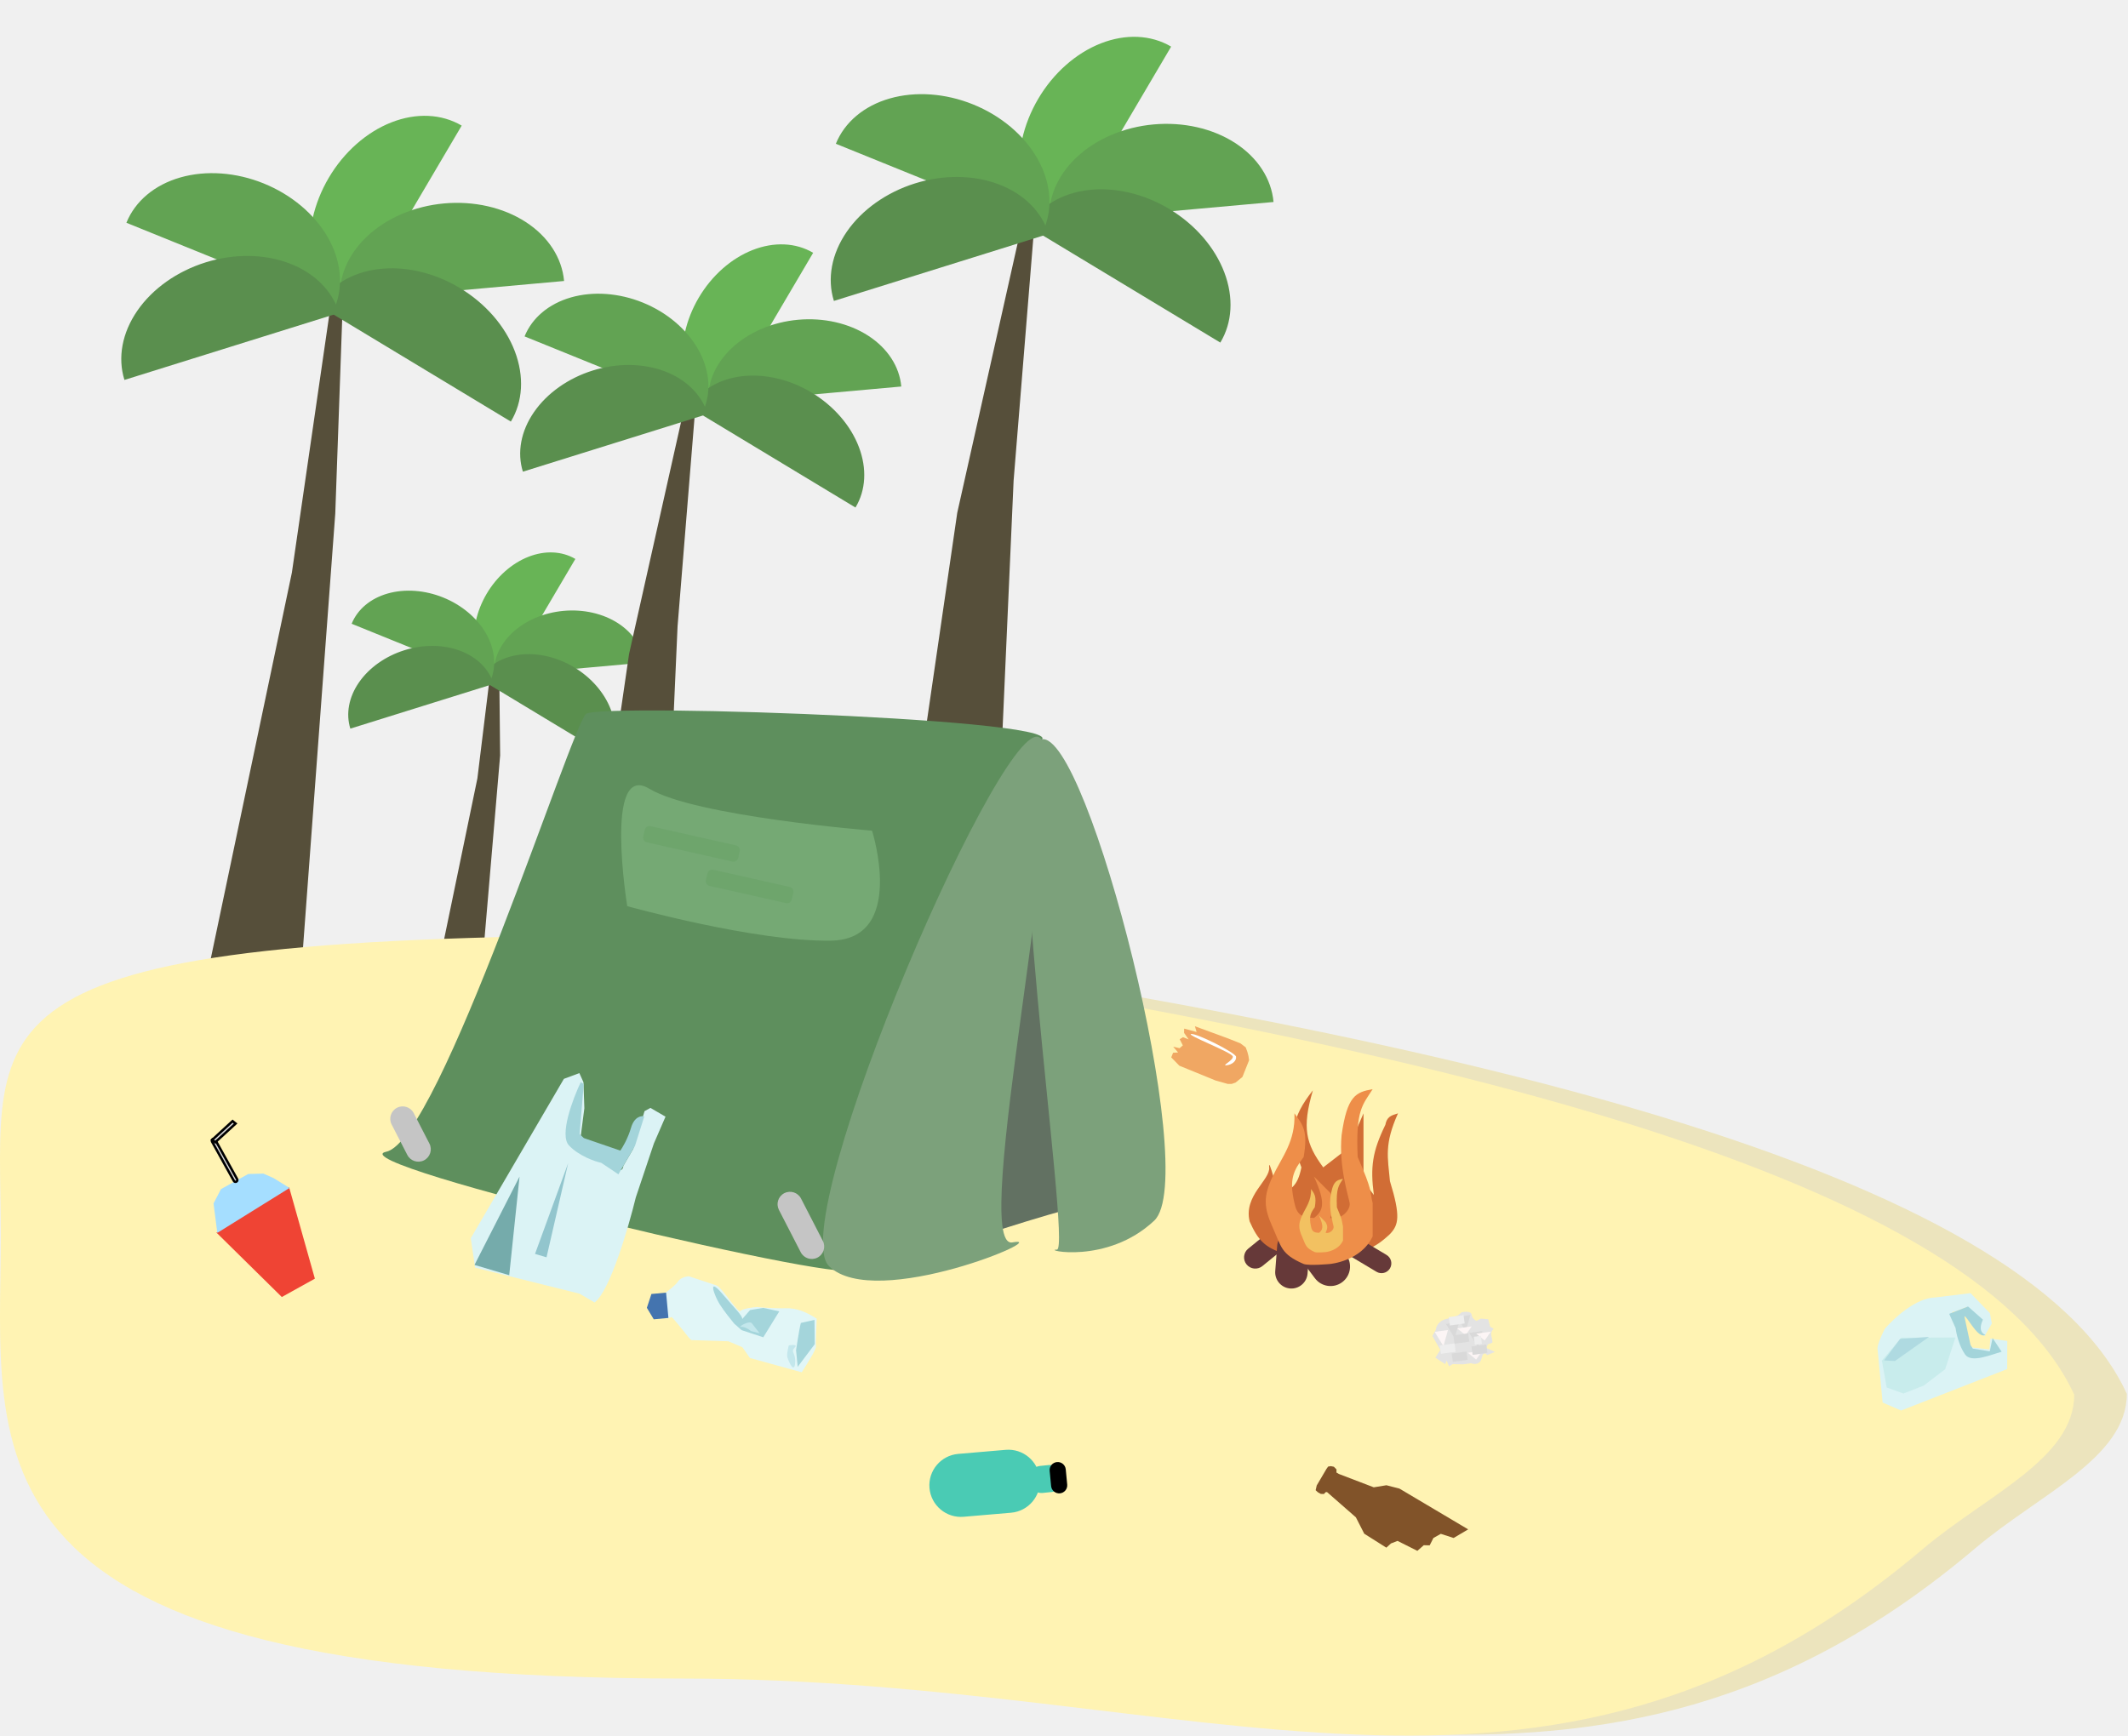
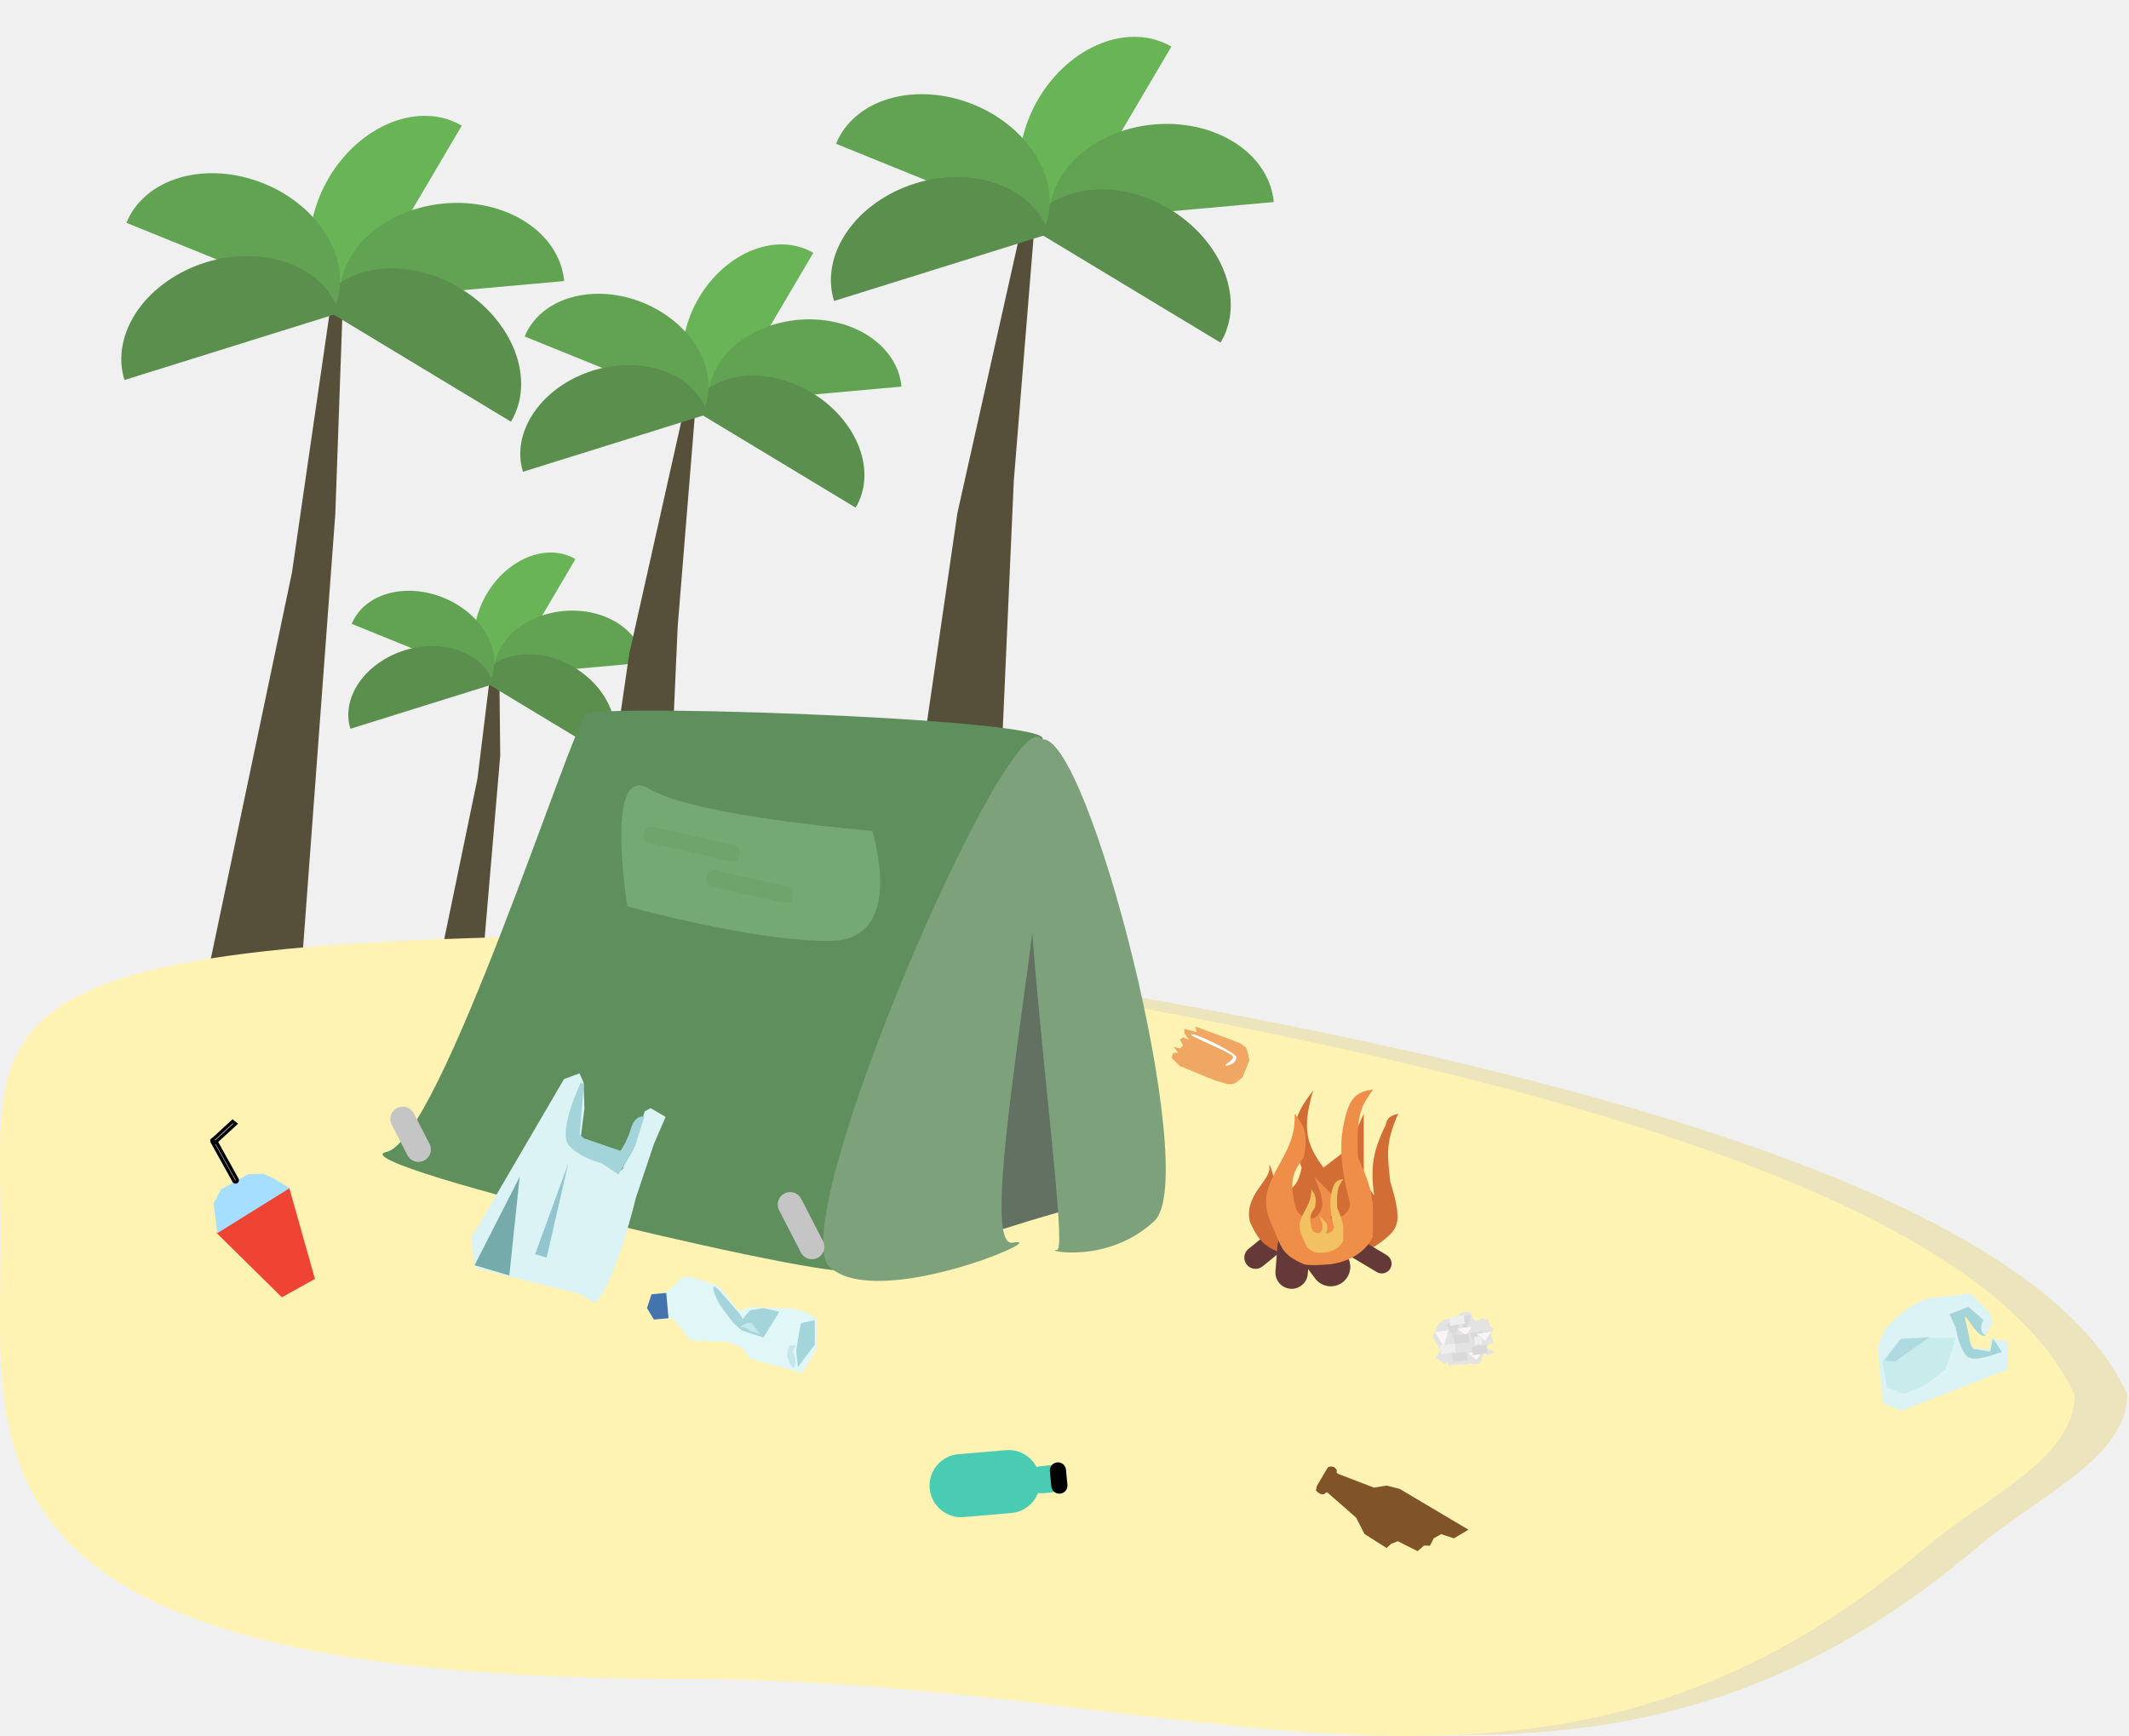
- <svg xmlns="http://www.w3.org/2000/svg" width="885" height="722" viewBox="0 0 885 722" fill="none">
+ <svg xmlns="http://www.w3.org/2000/svg" width="667" height="544" viewBox="0 0 667 544" fill="none">
  <g id="island-primary">
    <g id="beach-n-palms">
      <g id="palms">
        <g id="palm-four">
-           <path id="tree" d="M144.14 81.344L139.434 213.614L123.404 429.405L81.13 429.852L121.386 238.215L144.14 81.344Z" fill="#564F3A" />
-           <path id="blader" d="M144.514 132.869C136.148 127.939 130.626 118.965 129.164 107.921C127.702 96.876 130.419 84.666 136.717 73.975C143.016 63.285 152.38 54.991 162.749 50.917C173.119 46.844 183.644 47.324 192.011 52.253L168.262 92.561L144.514 132.869Z" fill="#68B456" />
-           <path id="blader_2" d="M141.402 125.289C140.531 115.618 144.604 105.9 152.726 98.274C160.847 90.648 172.353 85.738 184.71 84.624C197.068 83.51 209.265 86.284 218.62 92.335C227.974 98.386 233.72 107.218 234.591 116.889L187.997 121.089L141.402 125.289Z" fill="#62A353" />
-           <path id="blader_3" d="M132.358 127.013C137.377 118.7 146.41 113.276 157.47 111.933C168.53 110.589 180.71 113.438 191.332 119.851C201.954 126.264 210.147 135.717 214.108 146.129C218.07 156.542 217.476 167.062 212.457 175.375L172.408 151.194L132.358 127.013Z" fill="#5A8F4E" />
-           <path id="blader_4" d="M52.566 92.668C56.214 83.669 64.281 76.89 74.991 73.823C85.702 70.756 98.179 71.652 109.678 76.313C121.176 80.975 130.755 89.02 136.306 98.679C141.857 108.339 142.927 118.821 139.279 127.82L95.922 110.244L52.566 92.668Z" fill="#62A353" />
-           <path id="blader_5" d="M51.752 158.048C48.858 148.78 50.786 138.421 57.114 129.251C63.441 120.082 73.65 112.852 85.493 109.153C97.337 105.454 109.845 105.588 120.266 109.527C130.688 113.465 138.169 120.885 141.064 130.154L96.408 144.101L51.752 158.048Z" fill="#5A8F4E" />
+           <path id="tree" d="M108.603 61.29L105.057 160.951L92.979 323.541L61.127 323.877L91.458 179.486L108.603 61.29Z" fill="#564F3A" />
+           <path id="blader" d="M108.885 100.112C102.581 96.398 98.421 89.636 97.319 81.315C96.217 72.993 98.264 63.793 103.01 55.738C107.756 47.683 114.811 41.434 122.624 38.365C130.437 35.295 138.368 35.657 144.671 39.371L126.778 69.742L108.885 100.112Z" fill="#68B456" />
+           <path id="blader_2" d="M106.54 94.401C105.883 87.114 108.952 79.792 115.071 74.046C121.191 68.3 129.86 64.6 139.171 63.761C148.482 62.922 157.672 65.012 164.72 69.571C171.769 74.13 176.097 80.785 176.754 88.072L141.647 91.236L106.54 94.401Z" fill="#62A353" />
+           <path id="blader_3" d="M99.725 95.7C103.507 89.437 110.313 85.349 118.646 84.337C126.979 83.325 136.157 85.471 144.16 90.303C152.163 95.135 158.336 102.258 161.321 110.103C164.306 117.949 163.859 125.875 160.077 132.139L129.901 113.919L99.725 95.7Z" fill="#5A8F4E" />
+           <path id="blader_4" d="M39.606 69.822C42.354 63.042 48.432 57.934 56.502 55.623C64.572 53.312 73.973 53.987 82.637 57.499C91.301 61.012 98.518 67.073 102.701 74.352C106.883 81.629 107.689 89.528 104.94 96.308L72.273 83.065L39.606 69.822Z" fill="#62A353" />
+           <path id="blader_5" d="M38.992 119.084C36.811 112.1 38.264 104.295 43.032 97.386C47.8 90.478 55.491 85.03 64.415 82.243C73.338 79.456 82.763 79.557 90.615 82.525C98.468 85.492 104.104 91.083 106.285 98.066L72.639 108.575L38.992 119.084Z" fill="#5A8F4E" />
        </g>
        <g id="palm-three">
-           <path id="tree_2" d="M207.341 251.925L207.999 314.229L193.507 484.148L165.301 484.446L198.538 323.802L207.341 251.925Z" fill="#564F3A" />
-           <path id="blader_6" d="M207.589 286.302C202.008 283.013 198.324 277.026 197.348 269.657C196.372 262.288 198.185 254.141 202.387 247.009C206.59 239.876 212.837 234.342 219.756 231.624C226.674 228.907 233.697 229.227 239.279 232.516L223.434 259.409L207.589 286.302Z" fill="#68B456" />
-           <path id="blader_7" d="M205.515 281.244C204.934 274.791 207.651 268.308 213.07 263.219C218.489 258.131 226.165 254.855 234.41 254.112C242.655 253.369 250.793 255.22 257.034 259.257C263.275 263.294 267.108 269.187 267.69 275.639L236.603 278.442L205.515 281.244Z" fill="#62A353" />
-           <path id="blader_8" d="M199.481 282.395C202.829 276.849 208.856 273.229 216.235 272.333C223.614 271.437 231.74 273.337 238.827 277.616C245.914 281.895 251.38 288.202 254.024 295.149C256.667 302.096 256.271 309.115 252.922 314.661L226.201 298.528L199.481 282.395Z" fill="#5A8F4E" />
-           <path id="blader_9" d="M146.245 259.479C148.679 253.475 154.061 248.952 161.207 246.906C168.353 244.859 176.678 245.457 184.35 248.567C192.022 251.677 198.412 257.045 202.116 263.49C205.82 269.934 206.533 276.928 204.099 282.932L175.172 271.206L146.245 259.479Z" fill="#62A353" />
-           <path id="blader_10" d="M145.702 303.101C143.77 296.917 145.057 290.005 149.279 283.888C153.5 277.77 160.311 272.946 168.213 270.478C176.115 268.01 184.46 268.1 191.414 270.727C198.367 273.355 203.358 278.306 205.29 284.49L175.496 293.795L145.702 303.101Z" fill="#5A8F4E" />
+           <path id="tree_2" d="M156.223 189.816L156.718 236.759L145.799 364.787L124.547 365.012L149.589 243.973L156.223 189.816Z" fill="#564F3A" />
+           <path id="blader_6" d="M156.409 215.717C152.203 213.24 149.428 208.728 148.693 203.176C147.958 197.624 149.323 191.486 152.49 186.112C155.656 180.738 160.363 176.568 165.576 174.52C170.789 172.472 176.08 172.714 180.286 175.192L168.347 195.455L156.409 215.717Z" fill="#68B456" />
+           <path id="blader_7" d="M154.847 211.906C154.409 207.045 156.456 202.16 160.539 198.326C164.622 194.492 170.406 192.024 176.618 191.464C182.83 190.904 188.962 192.298 193.665 195.34C198.367 198.382 201.255 202.822 201.693 207.684L178.27 209.795L154.847 211.906Z" fill="#62A353" />
+           <path id="blader_8" d="M150.3 212.773C152.823 208.595 157.364 205.868 162.924 205.192C168.483 204.517 174.607 205.949 179.946 209.173C185.286 212.397 189.404 217.149 191.396 222.383C193.388 227.618 193.089 232.906 190.566 237.085L170.433 224.929L150.3 212.773Z" fill="#5A8F4E" />
+           <path id="blader_9" d="M110.189 195.507C112.023 190.983 116.078 187.576 121.463 186.034C126.847 184.492 133.119 184.942 138.899 187.286C144.68 189.629 149.495 193.673 152.286 198.529C155.076 203.385 155.614 208.655 153.78 213.178L131.985 204.343L110.189 195.507Z" fill="#62A353" />
+           <path id="blader_10" d="M109.78 228.375C108.324 223.715 109.294 218.508 112.475 213.899C115.656 209.289 120.787 205.655 126.741 203.795C132.695 201.935 138.983 202.003 144.222 203.983C149.461 205.963 153.222 209.693 154.677 214.352L132.228 221.364L109.78 228.375Z" fill="#5A8F4E" />
        </g>
        <g id="palm-two">
-           <path id="tree_3" d="M291.801 137.308L281.788 260.562L273.954 436.88L237.568 437.264L261.616 272.062L291.801 137.308Z" fill="#564F3A" />
-           <path id="blader_11" d="M297.299 174.542C290.099 170.299 285.346 162.576 284.088 153.07C282.829 143.564 285.168 133.054 290.589 123.853C296.01 114.652 304.069 107.514 312.994 104.008C321.919 100.501 330.978 100.915 338.179 105.158L317.739 139.85L297.299 174.542Z" fill="#68B456" />
-           <path id="blader_12" d="M294.622 168.018C293.872 159.694 297.377 151.33 304.368 144.766C311.358 138.203 321.26 133.977 331.896 133.018C342.532 132.059 353.031 134.446 361.082 139.654C369.133 144.862 374.078 152.464 374.828 160.788L334.725 164.403L294.622 168.018Z" fill="#62A353" />
-           <path id="blader_13" d="M286.837 169.503C291.157 162.348 298.931 157.679 308.45 156.523C317.969 155.367 328.453 157.818 337.595 163.338C346.737 168.858 353.788 176.994 357.198 185.956C360.608 194.918 360.097 203.972 355.777 211.127L321.307 190.315L286.837 169.503Z" fill="#5A8F4E" />
-           <path id="blader_14" d="M218.161 139.941C221.301 132.196 228.244 126.362 237.462 123.722C246.68 121.082 257.419 121.853 267.316 125.865C277.213 129.877 285.457 136.802 290.235 145.115C295.013 153.429 295.933 162.451 292.793 170.196L255.477 155.069L218.161 139.941Z" fill="#62A353" />
-           <path id="blader_15" d="M217.462 196.214C214.97 188.237 216.63 179.321 222.076 171.429C227.522 163.537 236.308 157.314 246.502 154.131C256.695 150.947 267.461 151.063 276.431 154.452C285.4 157.842 291.839 164.228 294.331 172.206L255.896 184.21L217.462 196.214Z" fill="#5A8F4E" />
+           <path id="tree_3" d="M219.859 103.457L212.315 196.324L206.412 329.173L178.997 329.462L197.116 204.989L219.859 103.457Z" fill="#564F3A" />
+           <path id="blader_11" d="M224.002 131.511C218.576 128.315 214.996 122.495 214.047 115.333C213.099 108.17 214.861 100.252 218.946 93.319C223.03 86.387 229.103 81.008 235.827 78.366C242.552 75.724 249.377 76.036 254.803 79.233L239.402 105.372L224.002 131.511Z" fill="#68B456" />
+           <path id="blader_12" d="M221.985 126.595C221.42 120.323 224.061 114.022 229.328 109.076C234.595 104.131 242.056 100.947 250.07 100.224C258.084 99.502 265.994 101.301 272.06 105.225C278.126 109.149 281.852 114.876 282.417 121.148L252.201 123.872L221.985 126.595Z" fill="#62A353" />
+           <path id="blader_13" d="M216.119 127.714C219.374 122.323 225.232 118.805 232.404 117.934C239.576 117.063 247.475 118.91 254.364 123.069C261.252 127.228 266.565 133.358 269.134 140.111C271.703 146.863 271.318 153.686 268.063 159.076L242.091 143.395L216.119 127.714Z" fill="#5A8F4E" />
+           <path id="blader_14" d="M164.375 105.441C166.741 99.605 171.972 95.209 178.918 93.22C185.863 91.231 193.955 91.812 201.412 94.835C208.868 97.858 215.08 103.075 218.68 109.339C222.28 115.603 222.973 122.401 220.608 128.237L192.491 116.839L164.375 105.441Z" fill="#62A353" />
+           <path id="blader_15" d="M163.847 147.84C161.97 141.829 163.22 135.112 167.324 129.165C171.427 123.219 178.047 118.53 185.728 116.132C193.408 113.733 201.52 113.82 208.278 116.374C215.036 118.928 219.888 123.74 221.765 129.75L192.806 138.795L163.847 147.84Z" fill="#5A8F4E" />
        </g>
        <g id="palm-one">
-           <path id="tree_4" d="M433.175 56.745L421.542 199.949L412.44 404.807L370.165 405.253L398.105 213.311L433.175 56.745Z" fill="#564F3A" />
-           <path id="blader_16" d="M439.565 100.005C431.199 95.076 425.677 86.102 424.215 75.057C422.753 64.012 425.47 51.802 431.768 41.112C438.067 30.422 447.431 22.127 457.8 18.053C468.169 13.98 478.695 14.46 487.061 19.39L463.313 59.697L439.565 100.005Z" fill="#68B456" />
-           <path id="blader_17" d="M436.454 92.425C435.583 82.754 439.656 73.037 447.777 65.41C455.899 57.784 467.404 52.874 479.762 51.76C492.119 50.647 504.317 53.42 513.672 59.471C523.026 65.522 528.771 74.355 529.643 84.026L483.049 88.225L436.454 92.425Z" fill="#62A353" />
-           <path id="blader_18" d="M427.41 94.151C432.429 85.838 441.462 80.413 452.522 79.07C463.581 77.727 475.762 80.575 486.384 86.988C497.005 93.401 505.198 102.854 509.16 113.267C513.122 123.68 512.528 134.199 507.509 142.512L467.46 118.331L427.41 94.151Z" fill="#5A8F4E" />
-           <path id="blader_19" d="M347.618 59.804C351.266 50.806 359.333 44.027 370.043 40.96C380.754 37.892 393.231 38.788 404.729 43.45C416.228 48.111 425.807 56.157 431.358 65.816C436.909 75.475 437.978 85.957 434.33 94.957L390.974 77.38L347.618 59.804Z" fill="#62A353" />
-           <path id="blader_20" d="M346.804 125.185C343.909 115.917 345.838 105.558 352.165 96.388C358.493 87.219 368.701 79.989 380.545 76.29C392.388 72.591 404.897 72.725 415.318 76.664C425.74 80.602 433.221 88.022 436.116 97.291L391.46 111.238L346.804 125.185Z" fill="#5A8F4E" />
+           <path id="tree_4" d="M326.38 42.755L317.615 150.654L310.757 305.006L278.904 305.343L299.956 160.722L326.38 42.755Z" fill="#564F3A" />
+           <path id="blader_16" d="M331.194 75.35C324.891 71.636 320.73 64.874 319.629 56.553C318.527 48.231 320.574 39.031 325.32 30.976C330.065 22.921 337.121 16.672 344.934 13.603C352.747 10.533 360.677 10.895 366.981 14.609L349.088 44.98L331.194 75.35Z" fill="#68B456" />
+           <path id="blader_17" d="M328.85 69.639C328.194 62.352 331.262 55.03 337.382 49.284C343.501 43.538 352.17 39.839 361.481 38.999C370.792 38.16 379.983 40.25 387.031 44.809C394.079 49.368 398.408 56.023 399.065 63.31L363.957 66.474L328.85 69.639Z" fill="#62A353" />
+           <path id="blader_18" d="M322.036 70.939C325.818 64.675 332.624 60.588 340.957 59.576C349.29 58.564 358.467 60.71 366.47 65.542C374.473 70.374 380.647 77.496 383.632 85.342C386.617 93.188 386.169 101.114 382.388 107.377L352.212 89.158L322.036 70.939Z" fill="#5A8F4E" />
+           <path id="blader_19" d="M261.916 45.06C264.665 38.28 270.743 33.172 278.813 30.861C286.883 28.55 296.284 29.225 304.947 32.737C313.611 36.25 320.828 42.312 325.011 49.59C329.194 56.867 329.999 64.766 327.251 71.546L294.583 58.303L261.916 45.06Z" fill="#62A353" />
+           <path id="blader_20" d="M261.303 94.322C259.122 87.339 260.575 79.534 265.342 72.625C270.11 65.716 277.802 60.269 286.725 57.481C295.649 54.694 305.073 54.796 312.926 57.763C320.778 60.73 326.415 66.321 328.596 73.305L294.95 83.814L261.303 94.322Z" fill="#5A8F4E" />
        </g>
      </g>
      <g id="beach">
-         <path id="Ellipse 12" d="M884.518 579.808C884.518 606.447 848.142 621.514 821.423 644.122C663.304 777.915 522.322 697.892 305.653 697.892C0.55 697.892 22.222 605.318 22.222 513.411C22.222 421.505 0.55 388.603 305.653 388.603C605.638 429.646 841.914 486.901 884.518 579.808Z" fill="#ECE4BD" />
-         <path id="Ellipse 13" d="M862.631 580.176C862.631 606.815 826.255 621.882 799.536 644.49C641.418 778.283 500.435 698.261 283.766 698.261C-21.337 698.261 0.335 605.686 0.335 513.78C0.335 421.874 -21.337 388.972 283.766 388.972C583.751 430.015 820.028 487.27 862.631 580.176Z" fill="#FFF3B3" />
+         <path id="Ellipse 12" d="M666.451 436.863C666.451 456.935 639.043 468.287 618.912 485.321C499.775 586.129 393.55 525.835 230.298 525.835C0.415 525.835 16.744 456.084 16.744 386.836C16.744 317.588 0.415 292.798 230.298 292.798C456.326 323.722 634.351 366.862 666.451 436.863Z" fill="#ECE4BD" />
+         <path id="Ellipse 13" d="M649.96 437.141C649.96 457.212 622.552 468.565 602.421 485.599C483.284 586.407 377.059 526.113 213.807 526.113C-16.077 526.113 0.253 456.362 0.253 387.114C0.253 317.866 -16.077 293.075 213.807 293.075C439.835 324 617.86 367.139 649.96 437.141Z" fill="#FFF3B3" />
      </g>
    </g>
    <g id="island items">
      <g id="tent">
-         <path id="Rectangle 24" d="M243.744 296.975C249.772 292.238 467.981 299.904 428.886 309.461C409.511 314.197 341.051 516.992 353.538 527.326C366.024 537.659 138.256 483.839 160.645 479.103C183.035 474.366 237.716 301.711 243.744 296.975Z" fill="#5E8F5D" />
-         <path id="Rectangle 25" d="M270.053 328.117C289.056 339.599 362.672 345.555 362.672 345.555C362.672 345.555 377.079 390.801 345.57 391.304C314.061 391.807 260.859 376.952 260.859 376.952C260.859 376.952 251.05 316.635 270.053 328.117Z" fill="#75A974" />
-         <path id="Polygon 5" d="M434.818 309.707C455.485 329.513 479.716 516.808 471.846 502.599C463.977 488.391 374.108 531.877 353.322 524.988C332.536 518.099 414.151 289.901 434.818 309.707Z" fill="#627162" />
-         <path id="boat front" d="M421.021 516.827C402.832 520.067 445.582 326.069 433.096 307.555C420.61 289.041 325.51 507.941 344.831 526.77C364.151 545.599 439.21 513.588 421.021 516.827Z" fill="#7CA17B" />
-         <path id="boat front_2" d="M439.554 519.823C446.012 519.823 413.851 311.8 433.096 307.555C452.34 303.31 499.714 489.209 480.027 507.767C460.339 526.325 433.095 519.823 439.554 519.823Z" fill="#7CA17B" />
-         <rect id="Rectangle 26" x="321.581" y="498.719" width="10.334" height="30.139" rx="5.167" transform="rotate(-27.2435 321.581 498.719)" fill="#C5C5C5" />
-         <rect id="Rectangle 27" x="160.509" y="463.183" width="10.334" height="24.586" rx="5.167" transform="rotate(-27.2435 160.509 463.183)" fill="#C5C5C5" />
+         <path id="Rectangle 24" d="M183.652 223.759C188.194 220.191 352.606 225.967 323.15 233.167C308.551 236.736 256.97 389.535 266.378 397.32C275.786 405.106 104.171 364.555 121.041 360.986C137.91 357.417 179.111 227.328 183.652 223.759Z" fill="#5E8F5D" />
+         <path id="Rectangle 25" d="M203.475 247.224C217.793 255.876 273.259 260.363 273.259 260.363C273.259 260.363 284.114 294.454 260.373 294.833C236.632 295.212 196.547 284.02 196.547 284.02C196.547 284.02 189.157 238.573 203.475 247.224Z" fill="#75A974" />
+         <path id="Polygon 5" d="M327.618 233.353C343.19 248.276 361.447 389.395 355.518 378.69C349.589 367.985 281.876 400.749 266.214 395.559C250.553 390.368 312.046 218.43 327.618 233.353Z" fill="#627162" />
+         <path id="boat front" d="M317.224 389.41C303.519 391.851 335.73 245.681 326.322 231.731C316.914 217.782 245.26 382.714 259.817 396.902C274.375 411.089 330.928 386.969 317.224 389.41Z" fill="#7CA17B" />
+         <path id="boat front_2" d="M331.187 391.667C336.053 391.667 311.821 234.93 326.321 231.732C340.821 228.533 376.516 368.601 361.682 382.584C346.848 396.567 326.321 391.667 331.187 391.667Z" fill="#7CA17B" />
+         <rect id="Rectangle 26" x="242.3" y="375.766" width="7.786" height="22.709" rx="3.893" transform="rotate(-27.2435 242.3 375.766)" fill="#C5C5C5" />
+         <rect id="Rectangle 27" x="120.938" y="348.991" width="7.786" height="18.525" rx="3.893" transform="rotate(-27.2435 120.938 348.991)" fill="#C5C5C5" />
        <g id="Rectangle 28" style="mix-blend-mode:color-burn">
-           <rect x="268.577" y="343.243" width="40.473" height="6.889" rx="2" transform="rotate(12.6673 268.577 343.243)" fill="#F2F2F2" />
+           <rect x="202.363" y="258.621" width="30.495" height="5.191" rx="2" transform="rotate(12.6673 202.363 258.621)" fill="#F2F2F2" />
        </g>
        <g id="Rectangle 29" style="mix-blend-mode:color-burn">
-           <rect x="294.674" y="361.375" width="36.579" height="6.889" rx="2" transform="rotate(12.6673 294.674 361.375)" fill="#F2F2F2" />
+           <rect x="222.026" y="272.283" width="27.561" height="5.191" rx="2" transform="rotate(12.6673 222.026 272.283)" fill="#F2F2F2" />
        </g>
      </g>
      <g id="cup">
-         <path id="Vector 15" d="M117.203 539.546L130.952 531.913L120.229 493.842L119.582 494.247L119.15 494.517L115.266 496.948L112.676 498.568L110.734 499.784L103.397 504.375L90.017 512.746L117.203 539.546Z" fill="#EF4434" />
-         <path id="Vector 16" d="M90.377 512.866L120.421 494.183L113.782 490.08L109.542 488.205L103.236 488.368L91.9 494.661L88.805 500.608L90.377 512.866Z" fill="#A5DEFF" />
+         <path id="Vector 15" d="M88.308 406.528L98.667 400.777L90.588 372.092L90.1 372.397L89.775 372.601L86.848 374.432L84.897 375.653L83.433 376.569L77.905 380.028L67.824 386.336L88.308 406.528Z" fill="#EF4434" />
+         <path id="Vector 16" d="M68.095 386.426L90.733 372.349L85.73 369.257L82.536 367.845L77.784 367.968L69.243 372.709L66.911 377.19L68.095 386.426Z" fill="#A5DEFF" />
        <g id="Rectangle 48">
-           <path d="M88.486 473.852C88.854 473.647 89.318 473.78 89.522 474.148L98.605 490.507C98.809 490.875 98.677 491.34 98.308 491.544C97.94 491.749 97.476 491.616 97.271 491.248L88.189 474.889C87.984 474.521 88.117 474.056 88.486 473.852Z" fill="#D9D9D9" />
-           <path d="M88.486 473.852C88.854 473.647 89.318 473.78 89.522 474.148L98.605 490.507C98.809 490.875 98.677 491.34 98.308 491.544C97.94 491.749 97.476 491.616 97.271 491.248L88.189 474.889C87.984 474.521 88.117 474.056 88.486 473.852Z" stroke="black" />
+           <path d="M66.671 357.03C66.948 356.876 67.298 356.976 67.452 357.254L74.295 369.579C74.449 369.857 74.349 370.207 74.072 370.361C73.794 370.515 73.444 370.415 73.29 370.137L66.447 357.811C66.293 357.534 66.393 357.184 66.671 357.03Z" fill="#D9D9D9" />
+           <path d="M66.671 357.03C66.948 356.876 67.298 356.976 67.452 357.254L74.295 369.579C74.449 369.857 74.349 370.207 74.072 370.361C73.794 370.515 73.444 370.415 73.29 370.137L66.447 357.811C66.293 357.534 66.393 357.184 66.671 357.03Z" stroke="black" />
        </g>
        <g id="Rectangle 49">
-           <path d="M96.728 466.385L97.982 467.387L89.535 475.151L88.281 474.15L96.728 466.385Z" fill="#D9D9D9" />
-           <path d="M96.728 466.385L97.982 467.387L89.535 475.151L88.281 474.15L96.728 466.385Z" stroke="black" />
+           <path d="M72.88 351.404L73.825 352.159L67.461 358.009L66.515 357.254L72.88 351.404Z" fill="#D9D9D9" />
+           <path d="M72.88 351.404L73.825 352.159L67.461 358.009L66.515 357.254L72.88 351.404Z" stroke="black" />
        </g>
      </g>
      <g id="bag">
-         <path id="Vector 13" d="M197.587 527.331L195.786 515.094L234.514 448.792L240.946 446.397L242.647 450.187L243.024 461.033L241.278 474.554C243.825 477.533 249.969 483.993 254.167 485.998C258.365 488.002 259.277 486.186 259.208 485.027L263.349 477.938L268.051 462.229L270.52 460.875L276.775 464.528L271.936 475.684L264.415 498.135C261.36 510.705 253.658 537.041 247.287 541.82L241.032 538.167L197.587 527.331Z" fill="#DBF3F5" />
-         <path id="Vector 14" d="M236.632 476.499C232.547 472.168 238.194 457.154 241.528 450.189L242.76 450.909L241.96 460.772L241.04 471.782L242.831 473.435L257.98 478.638C258.911 477.358 261.109 473.659 262.451 469.095C263.794 464.532 266.674 464.067 267.947 464.405L264.06 476.72L257.179 488.501L250.047 483.727C247.277 483.122 240.716 480.829 236.632 476.499Z" fill="#A3D4DA" />
-         <path id="Polygon 96" d="M216.075 489.438L211.772 530.471L197.337 526.195L216.075 489.438Z" fill="#75ABAB" />
-         <path id="Polygon 97" d="M236.297 483.84L227.291 523.03L222.507 521.613L236.297 483.84Z" fill="#92C5CD" />
+         <path id="Vector 13" d="M148.875 397.324L147.518 388.104L176.698 338.148L181.544 336.344L182.826 339.199L183.109 347.371L181.794 357.559C183.713 359.803 188.343 364.671 191.506 366.181C194.669 367.692 195.356 366.323 195.304 365.45L198.424 360.109L201.967 348.272L203.827 347.252L208.54 350.005L204.894 358.41L199.227 375.326C196.925 384.798 191.122 404.64 186.322 408.241L181.609 405.488L148.875 397.324Z" fill="#DBF3F5" />
+         <path id="Vector 14" d="M178.294 359.024C175.216 355.761 179.471 344.449 181.983 339.2L182.912 339.743L182.308 347.175L181.616 355.47L182.965 356.715L194.379 360.635C195.08 359.672 196.736 356.884 197.748 353.446C198.76 350.007 200.93 349.657 201.889 349.912L198.96 359.191L193.776 368.067L188.402 364.47C186.315 364.014 181.371 362.287 178.294 359.024Z" fill="#A3D4DA" />
+         <path id="Polygon 96" d="M162.805 368.773L159.564 399.69L148.687 396.468L162.805 368.773Z" fill="#75ABAB" />
+         <path id="Polygon 97" d="M178.042 364.555L171.256 394.083L167.652 393.016L178.042 364.555Z" fill="#92C5CD" />
      </g>
      <g id="paperball">
-         <path id="Vector 5" d="M620.265 555.817C619.849 554.256 620.73 553.14 621.223 552.777L619.725 551.909L618.919 548.796L615.875 548.521L614.064 549.466C613.471 549.253 612.231 548.442 612.019 546.903C611.807 545.365 609.165 545.59 607.871 545.896L606.639 546.951C606.36 547.2 604.953 547.892 601.552 548.665C598.151 549.438 597.205 551.962 597.157 553.128L595.7 555.731L599.007 561.534L596.951 564.789L601.014 567.452L601.633 566.039L602.643 568.365L604.147 567.462L608.544 567.551L611.801 567.101C613.013 567.566 615.592 567.792 616.205 564.976C616.818 562.16 617.973 562.962 618.474 563.714L621.734 562.379L618.062 560.736L618.796 559.244L620.641 558.547C620.689 558.288 620.68 557.378 620.265 555.817Z" fill="#E3E3E3" />
-         <path id="Polygon 84" d="M614.635 560.41L610.994 554.465L616.529 553.7L614.635 560.41Z" fill="#D9D9D9" />
-         <path id="Polygon 86" d="M604.977 556.686L601.335 550.74L606.871 549.976L604.977 556.686Z" fill="#D9D9D9" />
-         <path id="Polygon 95" d="M609.585 553.774L605.944 547.828L611.479 547.063L609.585 553.774Z" fill="#D9D9D9" />
-         <path id="Polygon 87" d="M600.296 559.988L596.655 554.042L602.19 553.278L600.296 559.988Z" fill="#FCF5F5" />
-         <path id="Polygon 89" d="M609.501 555.429L606.017 552.591L612.085 551.754L609.501 555.429Z" fill="#FCF5F5" />
-         <path id="Polygon 90" d="M617.445 557.62L613.961 554.782L620.029 553.944L617.445 557.62Z" fill="#FCF5F5" />
-         <path id="Polygon 91" d="M613.907 565.568L610.423 562.73L616.491 561.892L613.907 565.568Z" fill="#FCF5F5" />
-         <rect id="Rectangle 40" x="611.062" y="558.122" width="6.204" height="3.507" transform="rotate(172.14 611.062 558.122)" fill="#D9D9D9" />
-         <rect id="Rectangle 41" x="618.595" y="562.772" width="6.204" height="3.507" transform="rotate(172.14 618.595 562.772)" fill="#D9D9D9" />
-         <rect id="Rectangle 42" x="610.353" y="565.68" width="6.204" height="3.507" transform="rotate(172.14 610.353 565.68)" fill="#D9D9D9" />
-         <rect id="Rectangle 44" x="605.378" y="562.321" width="6.204" height="3.507" transform="rotate(172.14 605.378 562.321)" fill="#EEEEEE" />
-         <rect id="Rectangle 45" x="609.14" y="550.548" width="6.204" height="3.507" transform="rotate(172.14 609.14 550.548)" fill="#EEEEEE" />
-         <rect id="Rectangle 47" x="616.325" y="559.039" width="2.978" height="3.382" transform="rotate(172.14 616.325 559.039)" fill="#EEEEEE" />
+         <path id="Vector 5" d="M467.346 418.788C467.033 417.611 467.697 416.77 468.068 416.497L466.939 415.843L466.332 413.497L464.039 413.29L462.674 414.002C462.227 413.842 461.293 413.231 461.133 412.071C460.973 410.912 458.983 411.082 458.008 411.312L457.08 412.107C456.87 412.295 455.809 412.816 453.247 413.398C450.684 413.981 449.972 415.883 449.936 416.761L448.838 418.723L451.329 423.095L449.78 425.548L452.841 427.554L453.308 426.49L454.069 428.242L455.202 427.562L458.515 427.628L460.969 427.29C461.883 427.64 463.825 427.81 464.287 425.688C464.749 423.567 465.619 424.171 465.997 424.738L468.453 423.732L465.687 422.494L466.239 421.37L467.63 420.844C467.666 420.649 467.659 419.964 467.346 418.788Z" fill="#E3E3E3" />
+         <path id="Polygon 84" d="M463.104 422.249L460.36 417.769L464.531 417.193L463.104 422.249Z" fill="#D9D9D9" />
+         <path id="Polygon 86" d="M455.827 419.443L453.084 414.963L457.254 414.387L455.827 419.443Z" fill="#D9D9D9" />
+         <path id="Polygon 95" d="M459.299 417.248L456.555 412.768L460.726 412.192L459.299 417.248Z" fill="#D9D9D9" />
+         <path id="Polygon 87" d="M452.3 421.93L449.556 417.45L453.727 416.874L452.3 421.93Z" fill="#FCF5F5" />
+         <path id="Polygon 89" d="M459.235 418.496L456.611 416.357L461.183 415.726L459.235 418.496Z" fill="#FCF5F5" />
+         <path id="Polygon 90" d="M465.222 420.146L462.597 418.008L467.169 417.377L465.222 420.146Z" fill="#FCF5F5" />
+         <path id="Polygon 91" d="M462.556 426.135L459.931 423.996L464.503 423.365L462.556 426.135Z" fill="#FCF5F5" />
+         <rect id="Rectangle 40" x="460.412" y="420.524" width="4.675" height="2.642" transform="rotate(172.14 460.412 420.524)" fill="#D9D9D9" />
+         <rect id="Rectangle 41" x="466.088" y="424.028" width="4.675" height="2.642" transform="rotate(172.14 466.088 424.028)" fill="#D9D9D9" />
+         <rect id="Rectangle 42" x="459.878" y="426.219" width="4.675" height="2.642" transform="rotate(172.14 459.878 426.219)" fill="#D9D9D9" />
+         <rect id="Rectangle 44" x="456.13" y="423.688" width="4.675" height="2.642" transform="rotate(172.14 456.13 423.688)" fill="#EEEEEE" />
+         <rect id="Rectangle 45" x="458.964" y="414.817" width="4.675" height="2.642" transform="rotate(172.14 458.964 414.817)" fill="#EEEEEE" />
+         <rect id="Rectangle 47" x="464.378" y="421.216" width="2.244" height="2.548" transform="rotate(172.14 464.378 421.216)" fill="#EEEEEE" />
      </g>
      <g id="flask">
-         <rect id="flaske" x="431.32" y="602.004" width="26.253" height="46.048" rx="13.127" transform="rotate(85.1155 431.32 602.004)" fill="#4ACBB4" />
-         <rect id="flaske_2" x="441.644" y="608.873" width="11.284" height="14.74" rx="5.642" transform="rotate(84.0741 441.644 608.873)" fill="#4ACBB4" />
-         <rect id="korken" x="442.909" y="607.89" width="13.066" height="6.721" rx="3.36" transform="rotate(84.5331 442.909 607.89)" fill="black" />
+         <rect id="flaske" x="324.984" y="453.588" width="19.781" height="34.695" rx="9.89" transform="rotate(85.1155 324.984 453.588)" fill="#4ACBB4" />
+         <rect id="flaske_2" x="332.763" y="458.763" width="8.502" height="11.106" rx="4.251" transform="rotate(84.0741 332.763 458.763)" fill="#4ACBB4" />
+         <rect id="korken" x="333.717" y="458.022" width="9.845" height="5.064" rx="2.532" transform="rotate(84.5331 333.717 458.022)" fill="black" />
      </g>
-       <path id="beer" d="M604.534 639.783L610.592 636.206L582.019 619.248L576.599 617.849L571.319 618.71L556.823 613.158L555.81 612.562L555.827 611.265L554.729 610.15L553.467 609.9L552.351 610.082L551.666 611.031L547.602 617.937L547.16 619.912L548.061 620.755L549.322 621.463L550.623 621.479L551.27 620.764L551.864 620.667L563.889 631.19L567.368 638.007L576.561 643.815L578.488 642.054L581.217 641L589.451 645.138L592.123 642.798L594.575 642.855L596.136 639.783L599.214 638.063L604.534 639.783Z" fill="#815329" />
+       <path id="beer" d="M455.493 482.053L460.058 479.358L438.529 466.58L434.445 465.526L430.467 466.175L419.545 461.992L418.781 461.543L418.794 460.566L417.967 459.726L417.016 459.537L416.175 459.674L415.659 460.389L412.597 465.593L412.264 467.081L412.943 467.716L413.893 468.249L414.873 468.261L415.36 467.723L415.809 467.65L424.868 475.579L427.49 480.715L434.417 485.091L435.869 483.764L437.925 482.97L444.129 486.087L446.142 484.325L447.99 484.367L449.165 482.053L451.485 480.757L455.493 482.053Z" fill="#815329" />
      <g id="broken bottle">
-         <path id="Vector 4" d="M505.538 449.48L490.466 443.321L487.097 439.855L487.867 437.934L489.95 437.815L487.903 435.408L490.569 436.04L491.924 434.871L490.622 432.326L491.972 431.453L494.337 432.378L492.443 429.676L492.468 427.893L497.65 429.304L496.941 426.916L510.839 432.018L515.863 434.021L518.069 435.687L518.785 437.629L519.207 439.27L519.479 441.058L516.706 448.003L513.849 450.341L512.206 450.912L510.571 450.889L505.538 449.48Z" fill="#F0A763" />
-         <path id="Ellipse 8" d="M512.713 439.494C512.477 437.821 492.99 430.434 495.392 430.134C497.794 429.834 513.823 437.907 514.059 439.58C514.295 441.252 512.539 442.852 510.137 443.152C507.735 443.452 512.949 441.167 512.713 439.494Z" fill="white" />
+         <path id="Vector 4" d="M380.903 338.666L369.547 334.026L367.009 331.415L367.589 329.967L369.158 329.877L367.616 328.064L369.625 328.54L370.645 327.659L369.665 325.741L370.682 325.084L372.464 325.781L371.037 323.745L371.056 322.402L374.96 323.465L374.426 321.666L384.897 325.51L388.683 327.019L390.345 328.274L390.884 329.738L391.203 330.974L391.408 332.321L389.318 337.554L387.165 339.315L385.927 339.746L384.696 339.728L380.903 338.666Z" fill="#F0A763" />
+         <path id="Ellipse 8" d="M386.309 331.142C386.132 329.882 371.449 324.316 373.259 324.09C375.069 323.864 387.146 329.947 387.323 331.207C387.501 332.467 386.178 333.672 384.368 333.898C382.558 334.124 386.487 332.403 386.309 331.142Z" fill="white" />
      </g>
      <g id="fire">
-         <rect id="Rectangle 52" x="538.331" y="503.795" width="9.337" height="29.451" rx="4.668" transform="rotate(50.8715 538.331 503.795)" fill="#663939" />
-         <path id="Vector 19" d="M519.706 508.1C523.117 515.84 526.059 519 534.054 521.492C544.265 523.736 550.051 524.462 560.839 521.97C567.499 520.182 571.207 519.848 578.058 513.361C581.62 509.588 582.603 506.101 578.058 491.359C577.128 481.276 575.637 476.027 581.406 463.14C578.433 464.049 576.785 464.578 576.144 467.923C570.738 479.029 569.839 485.44 571.361 497.099L567.057 491.359V463.14L560.839 477.489L550.316 485.62C543.13 475.878 541.36 469.276 546.012 453.574C536.858 465.166 536.144 472.221 541.229 485.62C539.617 493.765 536.717 494.89 531.663 497.099C531.663 497.099 527.358 480.359 527.837 485.62C528.315 490.881 517.097 497.388 519.706 508.1Z" fill="#D16D35" />
-         <rect id="Rectangle 53" x="580.154" y="524.137" width="8.163" height="35.916" rx="4.082" transform="rotate(120.872 580.154 524.137)" fill="#663939" />
-         <rect id="Rectangle 54" x="564.708" y="528.473" width="16.226" height="23.706" rx="8.113" transform="rotate(143.025 564.708 528.473)" fill="#663939" />
-         <rect id="Rectangle 55" x="543.27" y="536.514" width="13.476" height="24.128" rx="6.738" transform="rotate(-175.603 543.27 536.514)" fill="#663939" />
-         <path id="Vector 17" d="M529.25 510.491C532.967 518.715 532.633 521.672 542.164 525.797C544.42 526.642 553.165 525.797 553.165 525.797C553.165 525.797 566.032 524.687 570.862 514.318V500.447C569.51 494.893 570.963 495.72 564.644 481.315C563.739 461.687 566.702 459.645 570.862 453.096C563.897 454.303 560.243 455.798 557.948 472.228C556.743 485.345 560.818 497.577 561.296 500.447C561.774 503.317 557.723 507.708 553.165 506.665C555.031 502.555 555.646 500.253 553.165 496.143L546.469 489.446C551.535 500.567 550.3 503.718 546.469 506.665C541.523 506.448 539.386 505.532 538.338 500.447C536.024 490.555 537.901 487.027 542.164 481.315C544.06 470.32 541.819 467.953 538.338 463.14C538.792 474.916 533.128 481.222 529.25 489.446C525.373 497.671 525.534 502.268 529.25 510.491Z" fill="#EE8E49" />
-         <path id="Vector 18" d="M541.521 514.445C543.04 517.89 542.904 519.129 546.8 520.857C547.722 521.211 551.297 520.857 551.297 520.857C551.297 520.857 556.557 520.392 558.532 516.048V510.238C557.979 507.912 558.573 508.258 555.99 502.224C555.62 494.002 556.831 493.146 558.532 490.403C555.684 490.909 554.19 491.535 553.252 498.417C552.76 503.912 554.426 509.036 554.621 510.238C554.817 511.44 553.16 513.28 551.297 512.843C552.06 511.121 552.311 510.157 551.297 508.435L548.56 505.63C550.631 510.288 550.126 511.608 548.56 512.843C546.538 512.752 545.664 512.368 545.236 510.238C544.29 506.094 545.057 504.616 546.8 502.224C547.575 497.618 546.659 496.627 545.236 494.61C545.421 499.543 543.106 502.185 541.521 505.63C539.936 509.075 540.001 511.001 541.521 514.445Z" fill="#F2C161" />
+         <rect id="Rectangle 52" x="405.612" y="379.591" width="7.035" height="22.19" rx="3.517" transform="rotate(50.8715 405.612 379.591)" fill="#663939" />
+         <path id="Vector 19" d="M391.579 382.834C394.149 388.666 396.366 391.047 402.39 392.925C410.084 394.616 414.443 395.163 422.572 393.285C427.59 391.938 430.383 391.686 435.545 386.798C438.229 383.956 438.97 381.328 435.545 370.221C434.845 362.623 433.722 358.669 438.068 348.959C435.828 349.644 434.586 350.042 434.104 352.563C430.03 360.931 429.353 365.761 430.5 374.546L427.256 370.221V348.959L422.572 359.77L414.643 365.897C409.228 358.556 407.895 353.582 411.4 341.751C404.503 350.485 403.965 355.801 407.796 365.897C406.581 372.034 404.397 372.881 400.589 374.546C400.589 374.546 397.345 361.932 397.705 365.897C398.066 369.861 389.614 374.764 391.579 382.834Z" fill="#D16D35" />
+         <rect id="Rectangle 53" x="437.125" y="394.918" width="6.151" height="27.061" rx="3.075" transform="rotate(120.872 437.125 394.918)" fill="#663939" />
+         <rect id="Rectangle 54" x="425.486" y="398.185" width="12.225" height="17.861" rx="6.113" transform="rotate(143.025 425.486 398.185)" fill="#663939" />
+         <rect id="Rectangle 55" x="409.333" y="404.244" width="10.153" height="18.18" rx="5.077" transform="rotate(-175.603 409.333 404.244)" fill="#663939" />
+         <path id="Vector 17" d="M398.771 384.636C401.571 390.833 401.32 393.06 408.501 396.168C410.201 396.805 416.79 396.168 416.79 396.168C416.79 396.168 426.484 395.332 430.124 387.519V377.068C429.105 372.884 430.2 373.507 425.439 362.653C424.757 347.864 426.99 346.325 430.124 341.391C424.876 342.301 422.122 343.427 420.393 355.806C419.485 365.69 422.556 374.906 422.916 377.068C423.277 379.231 420.224 382.54 416.79 381.753C418.195 378.657 418.659 376.922 416.79 373.825L411.744 368.78C415.562 377.159 414.631 379.533 411.744 381.753C408.018 381.59 406.408 380.9 405.618 377.068C403.874 369.615 405.289 366.957 408.501 362.653C409.93 354.369 408.241 352.586 405.618 348.959C405.96 357.832 401.692 362.583 398.771 368.78C395.849 374.976 395.971 378.44 398.771 384.636Z" fill="#EE8E49" />
+         <path id="Vector 18" d="M408.015 387.616C409.16 390.211 409.057 391.144 411.993 392.446C412.687 392.713 415.381 392.446 415.381 392.446C415.381 392.446 419.344 392.096 420.832 388.823V384.446C420.416 382.693 420.863 382.954 418.917 378.407C418.638 372.212 419.551 371.568 420.832 369.501C418.687 369.882 417.561 370.353 416.854 375.539C416.483 379.679 417.738 383.54 417.886 384.446C418.033 385.351 416.785 386.737 415.381 386.408C415.956 385.111 416.145 384.384 415.381 383.087L413.319 380.974C414.879 384.483 414.499 385.478 413.319 386.408C411.795 386.34 411.137 386.051 410.814 384.446C410.101 381.323 410.679 380.21 411.993 378.407C412.577 374.937 411.886 374.19 410.814 372.671C410.954 376.388 409.209 378.378 408.015 380.974C406.821 383.569 406.87 385.02 408.015 387.616Z" fill="#F2C161" />
      </g>
      <g id="bottle-plastic">
-         <path id="Vector 20" d="M326.731 544.725C331.377 544.545 335.343 546.424 339.14 548.819C338.982 552.193 338.702 559.181 338.844 560.141C338.985 561.102 335.145 567.296 333.208 570.273L312.187 564.479L309.07 560.025L303.036 557.463L287.717 556.976L286.853 556.12C285.641 554.579 282.804 551.016 281.144 549.098C279.483 547.179 279.3 547.157 279.415 547.385L277.524 547.903L276.624 538.47C278.111 537.438 281.324 534.996 282.282 533.485C283.239 531.974 285.428 531.478 286.403 531.419L290.022 532.613L293.125 533.637L297.778 535.172C299.846 535.854 306.951 547.335 307.978 545.96C308.799 544.861 312.904 544.35 314.854 544.232C317.264 544.456 323.014 544.869 326.731 544.725Z" fill="#E1F6F7" stroke="#E1F6F7" />
-         <path id="Rectangle 59" d="M277.016 537.723L270.915 538.283L269.018 544.035L271.881 548.811L277.982 548.251L277.016 537.723Z" fill="#4474AF" />
-         <path id="Vector 13_2" d="M317.436 556.301L324.087 545.523L317.421 544.066L311.932 544.972L308.692 548.707C308.86 547.288 305.097 543.766 300.704 538.551C293.719 530.257 297.283 539.385 299.356 542.636C301.014 545.236 304.016 549.021 305.31 550.589L308.411 553.323L317.436 556.301Z" fill="#A4D5DB" />
-         <path id="Vector 21" d="M338.733 549.058L333.068 550.322C332.868 550.98 332.197 554.158 331.071 561.659L331.745 568.59L338.83 559.17L338.733 549.058Z" fill="#A4D5DB" />
-         <path id="Vector 23" d="M328.039 559.668C328.039 559.668 332.222 558.892 330.498 560.579C328.773 562.266 330.641 562.696 330.701 565.776C330.701 565.776 330.859 568.673 329.977 568.837C329.095 569.001 327.571 565.409 327.379 564.189C327.187 562.969 328.039 559.668 328.039 559.668Z" fill="#C3E7EC" />
-         <path id="Vector 22" d="M308.025 551.695C307.135 552.612 308.665 550.797 312.321 553.708L315.932 554.653L312.768 550.575C311.99 549.332 308.738 550.962 308.025 551.695Z" fill="#C3E7EC" />
+         <path id="Vector 20" d="M246.18 410.43C249.681 410.294 252.669 411.711 255.529 413.515C255.411 416.057 255.2 421.322 255.306 422.046C255.413 422.769 252.52 427.436 251.06 429.68L235.222 425.314L232.873 421.958L228.327 420.028L216.784 419.661L216.133 419.016C215.221 417.855 213.083 415.17 211.832 413.725C210.581 412.279 210.442 412.262 210.529 412.435L209.105 412.825L208.426 405.717C209.546 404.94 211.968 403.1 212.689 401.961C213.41 400.823 215.06 400.449 215.795 400.404L218.521 401.304L220.859 402.075L224.365 403.232C225.923 403.746 231.276 412.396 232.05 411.361C232.669 410.533 235.762 410.148 237.231 410.059C239.047 410.228 243.38 410.539 246.18 410.43Z" fill="#E1F6F7" stroke="#E1F6F7" />
+         <path id="Rectangle 59" d="M208.721 405.154L204.124 405.576L202.695 409.91L204.852 413.509L209.449 413.087L208.721 405.154Z" fill="#4474AF" />
+         <path id="Vector 13_2" d="M239.177 419.152L244.188 411.032L239.166 409.934L235.03 410.616L232.588 413.431C232.715 412.361 229.88 409.708 226.57 405.778C221.306 399.529 223.992 406.407 225.554 408.856C226.803 410.815 229.065 413.667 230.04 414.848L232.377 416.908L239.177 419.152Z" fill="#A4D5DB" />
+         <path id="Vector 21" d="M255.223 413.695L250.955 414.648C250.805 415.143 250.299 417.538 249.45 423.189L249.958 428.411L255.297 421.314L255.223 413.695Z" fill="#A4D5DB" />
+         <path id="Vector 23" d="M247.166 421.689C247.166 421.689 250.318 421.105 249.018 422.376C247.719 423.647 249.126 423.97 249.172 426.291C249.172 426.291 249.291 428.474 248.626 428.598C247.961 428.721 246.813 426.015 246.669 425.095C246.524 424.176 247.166 421.689 247.166 421.689Z" fill="#C3E7EC" />
+         <path id="Vector 22" d="M232.085 415.682C231.414 416.373 232.567 415.005 235.322 417.199L238.042 417.911L235.659 414.838C235.073 413.901 232.622 415.129 232.085 415.682Z" fill="#C3E7EC" />
      </g>
      <g id="bag-two">
        <g id="plastpose">
-           <path id="Vector 13_3" d="M782.945 583.449L790.638 586.763L834.753 569.518L834.782 557.813L827.747 556.849L827.395 561.332L818.707 560.383C816.94 558.044 813.141 552.524 812.076 549.147C811.012 545.77 812.213 545.406 812.947 545.646L817.663 543.802L825.27 555.897L828.372 550.586L827.589 546.283L819.529 537.937L804.871 539.716C796.723 539.873 787.55 548.554 784.19 552.396C784.083 552.122 780.183 559.801 780.897 561.628L782.945 583.449Z" fill="#DBF3F5" />
-           <path id="Vector 14_2" d="M817.238 563.436C819.787 567.111 827.847 563.59 832.445 562.311L828.68 556.612L827.508 562.146L820.459 561.008L819.498 559.437L816.95 547.585C817.81 547.119 821.948 555.748 824.918 555.522C827.888 555.295 821.494 555.762 824.665 548.962L818.475 543.484L810.636 546.549L813.314 552.51C813.56 554.62 814.689 559.76 817.238 563.436Z" fill="#A3D4DA" />
-           <path id="Polygon 96_2" d="M808.961 569.589L813.225 556.387L790.722 556.477L782.647 565.983L784.641 577.166L791.603 579.695L800.045 576.395L808.961 569.589Z" fill="#C8ECEC" />
-           <path id="Polygon 97_2" d="M802.234 556.149L790.222 556.972L783.524 565.913L788.058 566.167L802.234 556.149Z" fill="#AFDAE1" />
+           <path id="Vector 13_3" d="M589.919 439.607L595.715 442.104L628.954 429.111L628.976 420.291L623.675 419.565L623.41 422.943L616.864 422.227C615.533 420.466 612.67 416.306 611.868 413.762C611.066 411.217 611.971 410.943 612.524 411.124L616.078 409.735L621.809 418.847L624.146 414.846L623.556 411.603L617.483 405.316L606.44 406.656C600.3 406.774 593.389 413.315 590.857 416.21C590.776 416.003 587.838 421.789 588.376 423.166L589.919 439.607Z" fill="#DBF3F5" />
+           <path id="Vector 14_2" d="M615.758 424.528C617.679 427.297 623.752 424.644 627.216 423.681L624.379 419.386L623.496 423.556L618.185 422.699L617.461 421.515L615.541 412.585C616.189 412.233 619.307 418.735 621.545 418.565C623.783 418.394 618.965 418.746 621.354 413.622L616.69 409.495L610.784 411.804L612.802 416.296C612.987 417.886 613.837 421.758 615.758 424.528Z" fill="#A3D4DA" />
+           <path id="Polygon 96_2" d="M609.522 429.164L612.735 419.217L595.78 419.284L589.695 426.447L591.198 434.873L596.443 436.778L602.804 434.292L609.522 429.164Z" fill="#C8ECEC" />
+           <path id="Polygon 97_2" d="M604.453 419.037L595.402 419.658L590.356 426.394L593.772 426.586L604.453 419.037Z" fill="#AFDAE1" />
        </g>
      </g>
    </g>
  </g>
</svg>
